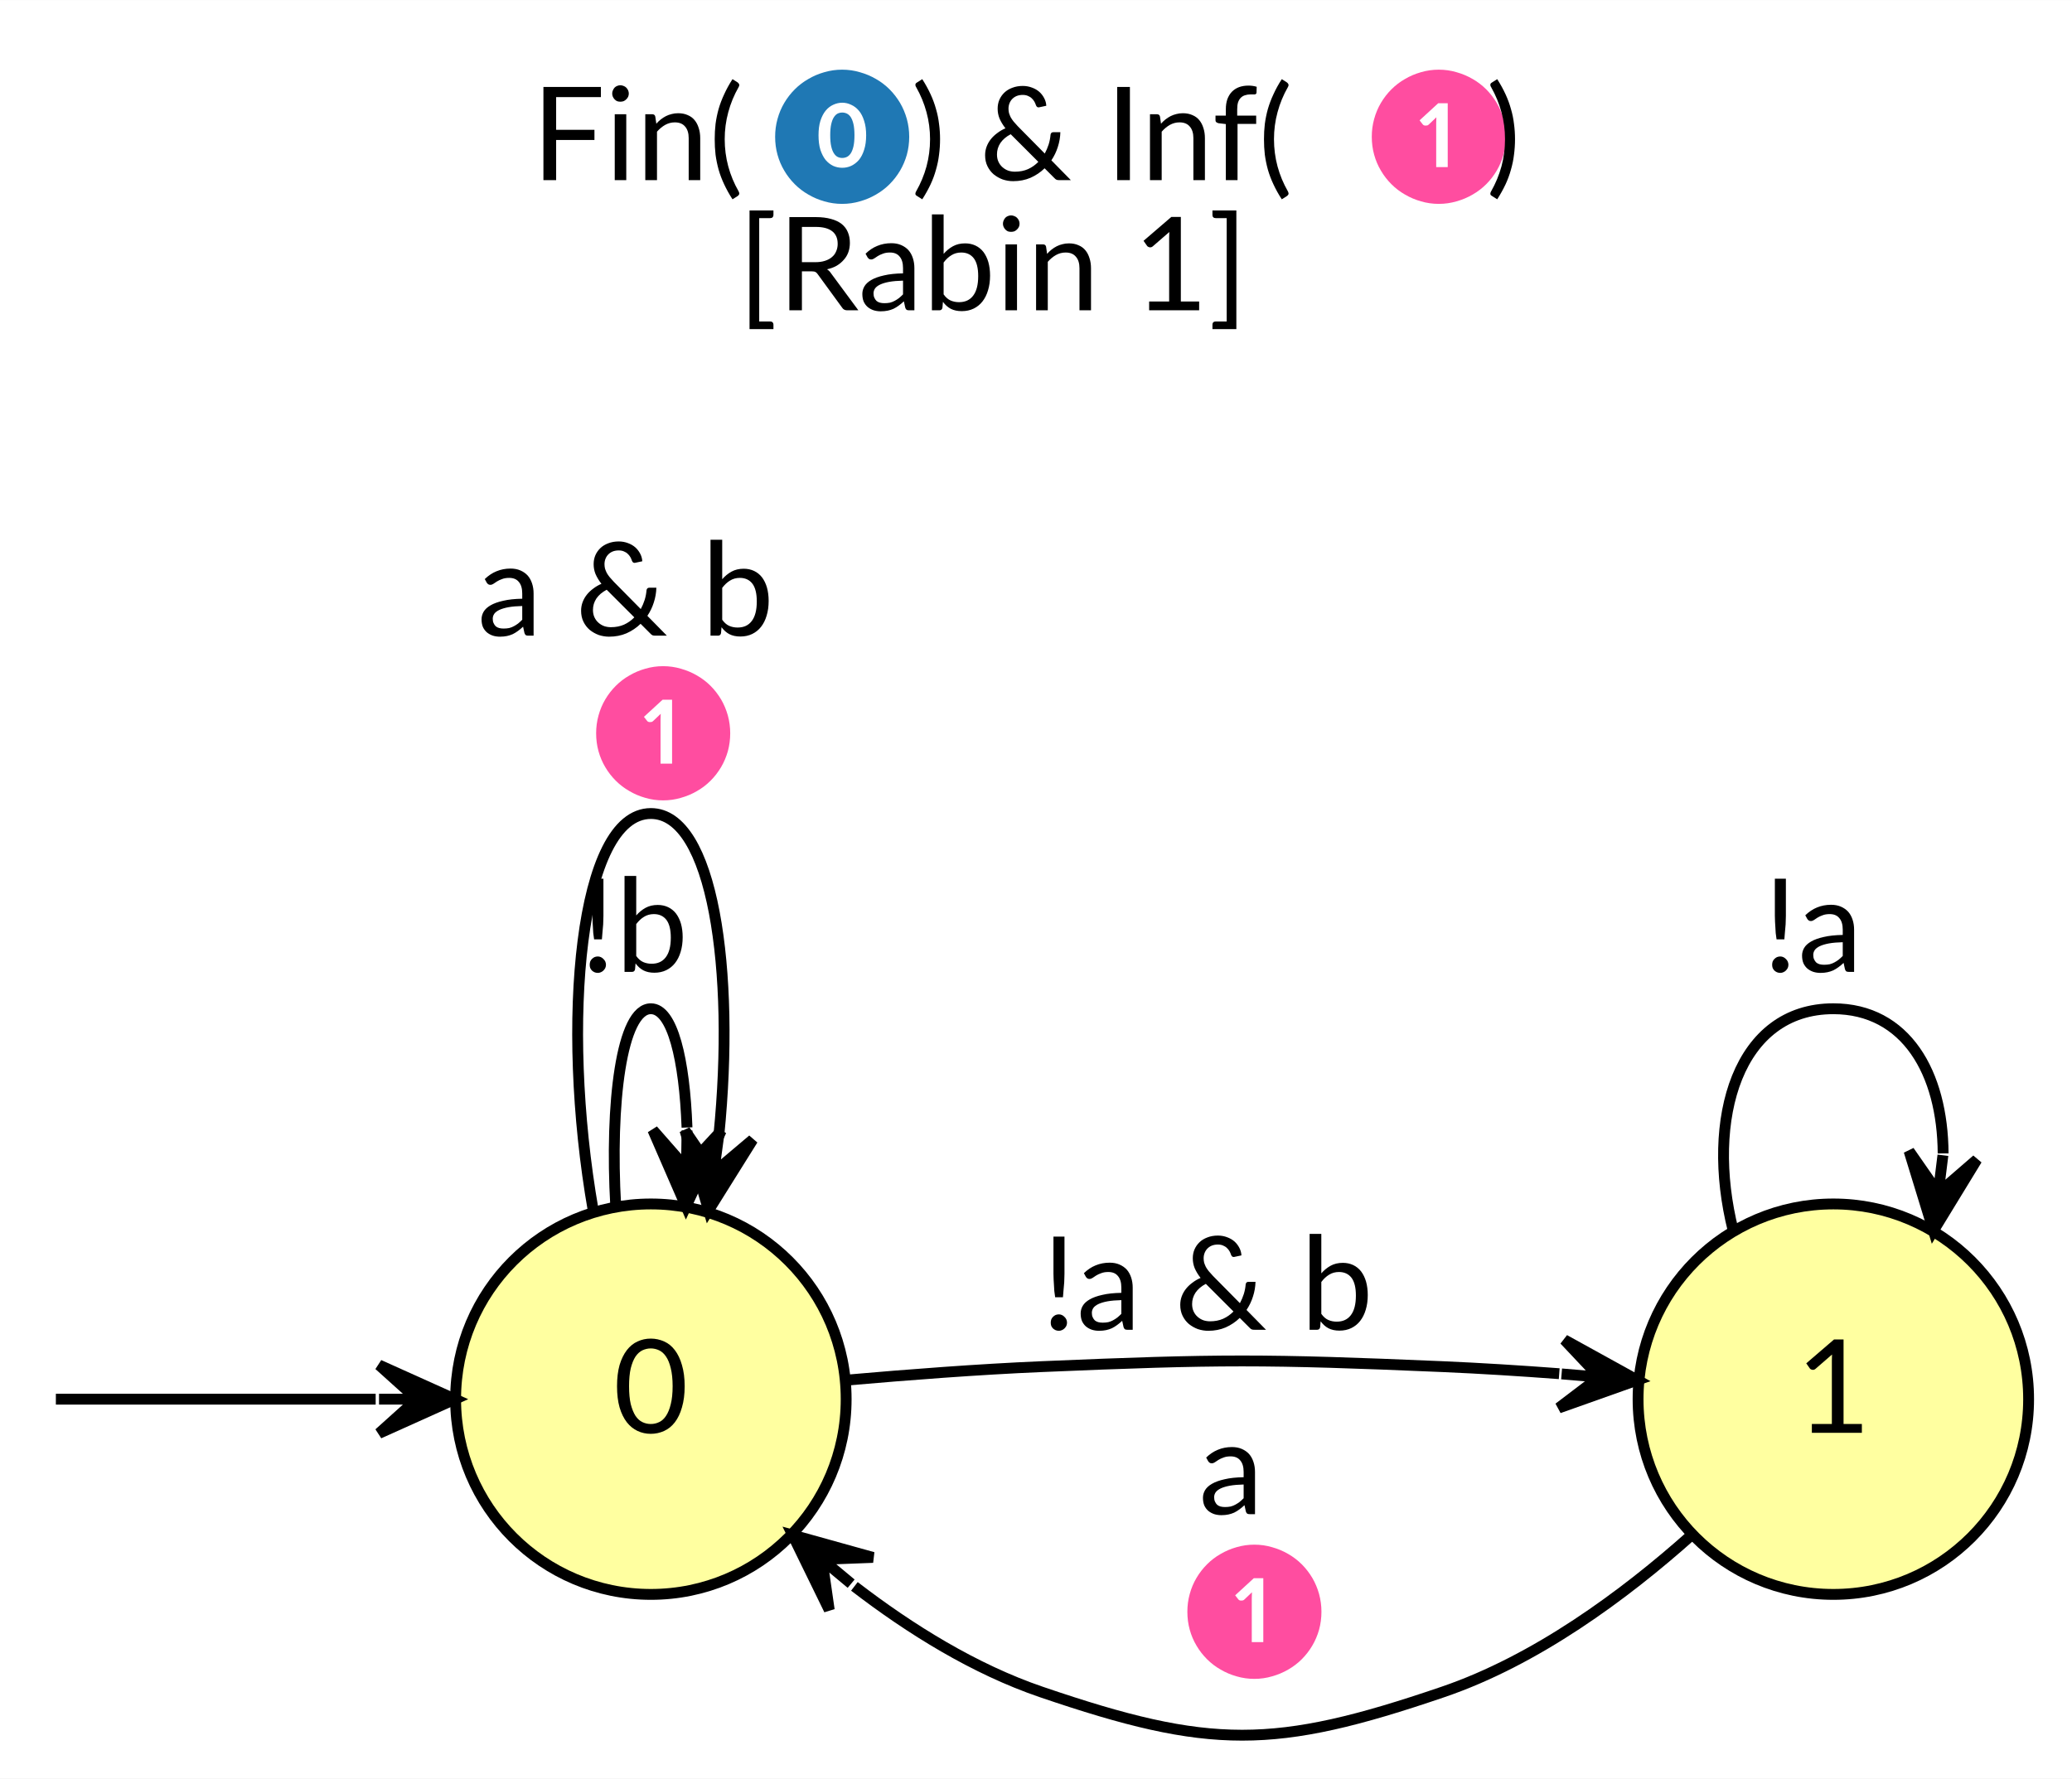
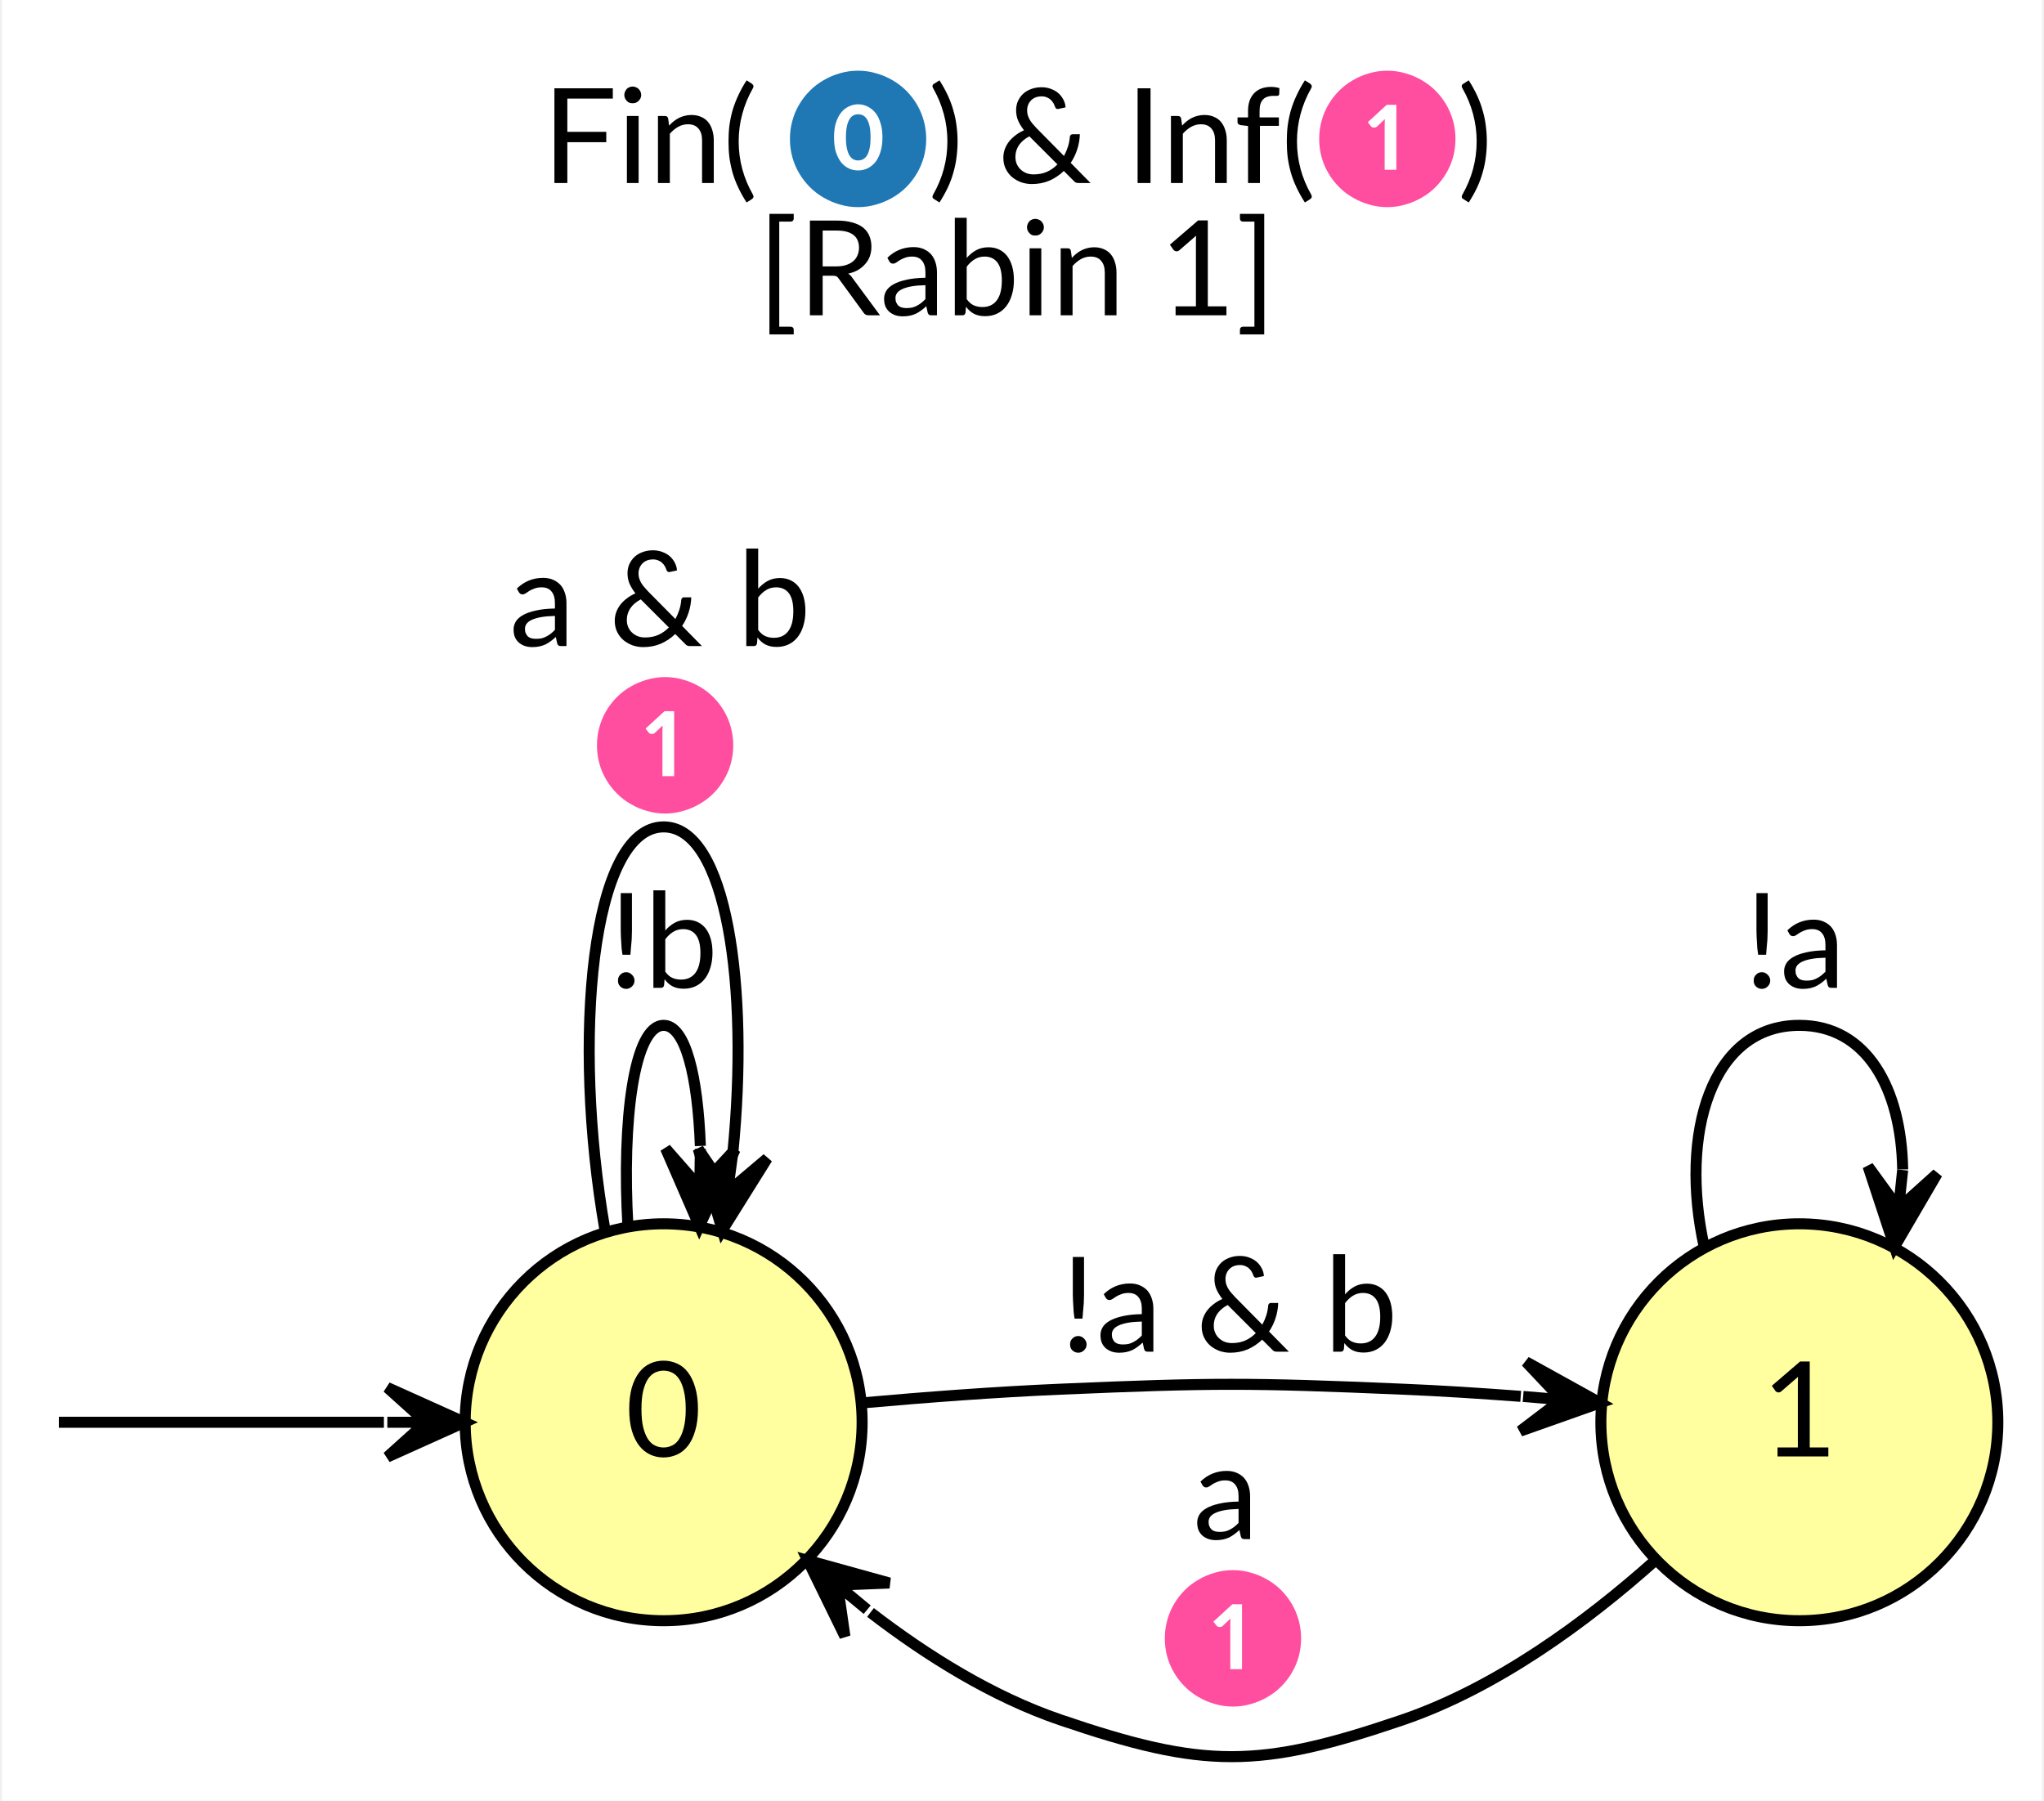
- <svg xmlns="http://www.w3.org/2000/svg" width="191pt" height="164pt" viewBox="0 0 191 163.98">
-   <g class="graph" transform="translate(4 159.98)">
-     <path fill="#fff" stroke="transparent" d="M-4 4v-163.98h191V4H-4z" />
-     <text x="45" y="-143.38" font-family="Lato" font-size="12">Fin(</text>
-     <text x="67" y="-143.38" font-family="Lato" font-size="12" fill="#1f78b4">⓿</text>
-     <text x="80" y="-143.38" font-family="Lato" font-size="12">) &amp; Inf(</text>
-     <text x="122" y="-143.38" font-family="Lato" font-size="12" fill="#ff4da0">❶</text>
-     <text x="133" y="-143.38" font-family="Lato" font-size="12">)</text>
-     <text x="64" y="-131.38" font-family="Lato" font-size="12">[Rabin 1]</text>
+ <svg xmlns="http://www.w3.org/2000/svg" width="185pt" height="163pt" viewBox="0 0 185 163.33">
+   <g class="graph" transform="translate(4 159.33)">
+     <path fill="#fff" stroke="transparent" d="M-4 4v-163.33h185V4H-4z" />
+     <text x="45" y="-142.73" font-family="Lato" font-size="12">Fin(</text>
+     <text x="67" y="-142.73" font-family="Lato" font-size="12" fill="#1f78b4">⓿</text>
+     <text x="80" y="-142.73" font-family="Lato" font-size="12">) &amp; Inf(</text>
+     <text x="115" y="-142.73" font-family="Lato" font-size="12" fill="#ff4da0">❶</text>
+     <text x="128" y="-142.73" font-family="Lato" font-size="12">)</text>
+     <text x="64.5" y="-130.73" font-family="Lato" font-size="12">[Rabin 1]</text>
    <g class="node">
-       <circle fill="#ffffa0" stroke="#000" cx="56" cy="-30.98" r="18" />
-       <text text-anchor="middle" x="56" y="-27.88" font-family="Lato" font-size="12">0</text>
+       <circle fill="#ffffa0" stroke="#000" cx="56" cy="-30.33" r="18" />
+       <text text-anchor="middle" x="56" y="-27.23" font-family="Lato" font-size="12">0</text>
    </g>
    <g class="edge">
-       <path fill="none" stroke="#000" d="M1.15-30.98h29.48" />
-       <path stroke="#000" d="M37.94-30.98l-7-3.15 3.5 3.15h-3.5 3.5l-3.5 3.15 7-3.15h0z" />
+       <path fill="none" stroke="#000" d="M1.15-30.33h29.48" />
+       <path stroke="#000" d="M37.94-30.33l-7-3.15 3.5 3.15h-3.5 3.5l-3.5 3.15 7-3.15h0z" />
    </g>
    <g class="edge">
-       <path fill="none" stroke="#000" d="M52.76-48.76c-.55-9.53.53-18.22 3.24-18.22 1.99 0 3.1 4.68 3.33 10.95" />
-       <path stroke="#000" d="M59.24-48.76l3.24-6.96-3.2 3.46.05-3.5h0l-.05 3.5-3.1-3.54 3.06 7.04h0z" />
-       <text x="49.5" y="-70.38" font-family="Lato" font-size="12">!b</text>
+       <path fill="none" stroke="#000" d="M52.76-48.12c-.55-9.53.53-18.21 3.24-18.21 1.99 0 3.1 4.68 3.33 10.94" />
+       <path stroke="#000" d="M59.24-48.12l3.24-6.95-3.2 3.45.05-3.5h0l-.05 3.5-3.1-3.54 3.06 7.04h0z" />
+       <text x="51" y="-69.73" font-family="Lato" font-size="12">!b</text>
    </g>
    <g class="edge">
-       <path fill="none" stroke="#000" d="M50.68-48.4C47.65-65.77 49.43-84.98 56-84.98c5.7 0 7.79 14.45 6.27 29.61" />
-       <path stroke="#000" d="M61.32-48.4l4.07-6.51-3.6 3.04.47-3.47h0l-.47 3.47-2.65-3.89 2.18 7.36h0z" />
-       <text x="40" y="-101.38" font-family="Lato" font-size="12">a &amp; b</text>
-       <text x="50.5" y="-88.38" font-family="Lato" font-size="12" fill="#ff4da0">❶</text>
+       <path fill="none" stroke="#000" d="M50.68-47.75C47.65-65.13 49.43-84.33 56-84.33c5.7 0 7.79 14.44 6.27 29.61" />
+       <path stroke="#000" d="M61.32-47.75l4.07-6.51-3.6 3.04.47-3.47h0l-.47 3.47-2.65-3.9 2.18 7.37h0z" />
+       <text x="42" y="-100.73" font-family="Lato" font-size="12">a &amp; b</text>
+       <text x="49.5" y="-87.73" font-family="Lato" font-size="12" fill="#ff4da0">❶</text>
    </g>
    <g class="node">
-       <circle fill="#ffffa0" stroke="#000" cx="165" cy="-30.98" r="18" />
-       <text text-anchor="middle" x="165" y="-27.88" font-family="Lato" font-size="12">1</text>
+       <circle fill="#ffffa0" stroke="#000" cx="159" cy="-30.33" r="18" />
+       <text text-anchor="middle" x="159" y="-27.23" font-family="Lato" font-size="12">1</text>
    </g>
    <g class="edge">
-       <path fill="none" stroke="#000" d="M74.07-32.74c5.7-.5 12.08-.99 17.93-1.24 16.43-.7 20.57-.7 37 0 3.47.15 7.13.38 10.73.65" />
-       <path stroke="#000" d="M146.93-32.74l-6.72-3.71 3.23 3.43-3.49-.29h0l3.49.29-3.75 2.85 7.24-2.57h0z" />
-       <text x="92" y="-37.38" font-family="Lato" font-size="12">!a &amp; b</text>
+       <path fill="none" stroke="#000" d="M74.07-32.09c5.7-.51 12.08-.99 17.93-1.24 13.77-.59 17.23-.59 31 0 3.47.14 7.13.38 10.73.65" />
+       <path stroke="#000" d="M140.93-32.09l-6.72-3.72 3.23 3.43-3.49-.29h0l3.49.29-3.75 2.85 7.24-2.56h0z" />
+       <text x="92" y="-36.73" font-family="Lato" font-size="12">!a &amp; b</text>
    </g>
    <g class="edge">
-       <path fill="none" stroke="#000" d="M151.93-18.45C145.68-12.87 137.57-6.9 129-3.98c-15.56 5.31-21.44 5.31-37 0-6.16-2.1-12.08-5.77-17.24-9.74" />
-       <path stroke="#000" d="M69.07-18.45l3.37 6.9-.67-4.66 2.69 2.24h0l-2.69-2.24 4.7-.18-7.4-2.06h0z" />
-       <text x="106.5" y="-20.38" font-family="Lato" font-size="12">a</text>
-       <text x="105" y="-7.38" font-family="Lato" font-size="12" fill="#ff4da0">❶</text>
+       <path fill="none" stroke="#000" d="M145.93-17.8C139.68-12.22 131.57-6.26 123-3.33c-13.04 4.44-17.96 4.44-31 0-6.16-2.1-12.08-5.78-17.24-9.75" />
+       <path stroke="#000" d="M69.07-17.8l3.37 6.89-.67-4.65 2.69 2.23h0l-2.69-2.23 4.7-.19-7.4-2.05h0z" />
+       <text x="104" y="-19.73" font-family="Lato" font-size="12">a</text>
+       <text x="101" y="-6.73" font-family="Lato" font-size="12" fill="#ff4da0">❶</text>
    </g>
    <g class="edge">
-       <path fill="none" stroke="#000" d="M155.77-46.52c-2.6-10.37.48-20.46 9.23-20.46 6.7 0 10.08 5.92 10.12 13.34" />
-       <path stroke="#000" d="M174.23-46.52l4-6.55-3.56 3.08.43-3.48h0l-.43 3.48-2.69-3.87 2.25 7.34h0z" />
-       <text x="158.5" y="-70.38" font-family="Lato" font-size="12">!a</text>
+       <path fill="none" stroke="#000" d="M150.37-46.25c-2.26-10.23.62-20.08 8.63-20.08 6.13 0 9.25 5.77 9.37 13.07" />
+       <path stroke="#000" d="M167.63-46.25l3.87-6.63-3.5 3.15.37-3.48h0l-.37 3.48-2.77-3.81 2.4 7.29h0z" />
+       <text x="154" y="-69.73" font-family="Lato" font-size="12">!a</text>
    </g>
  </g>
</svg>
